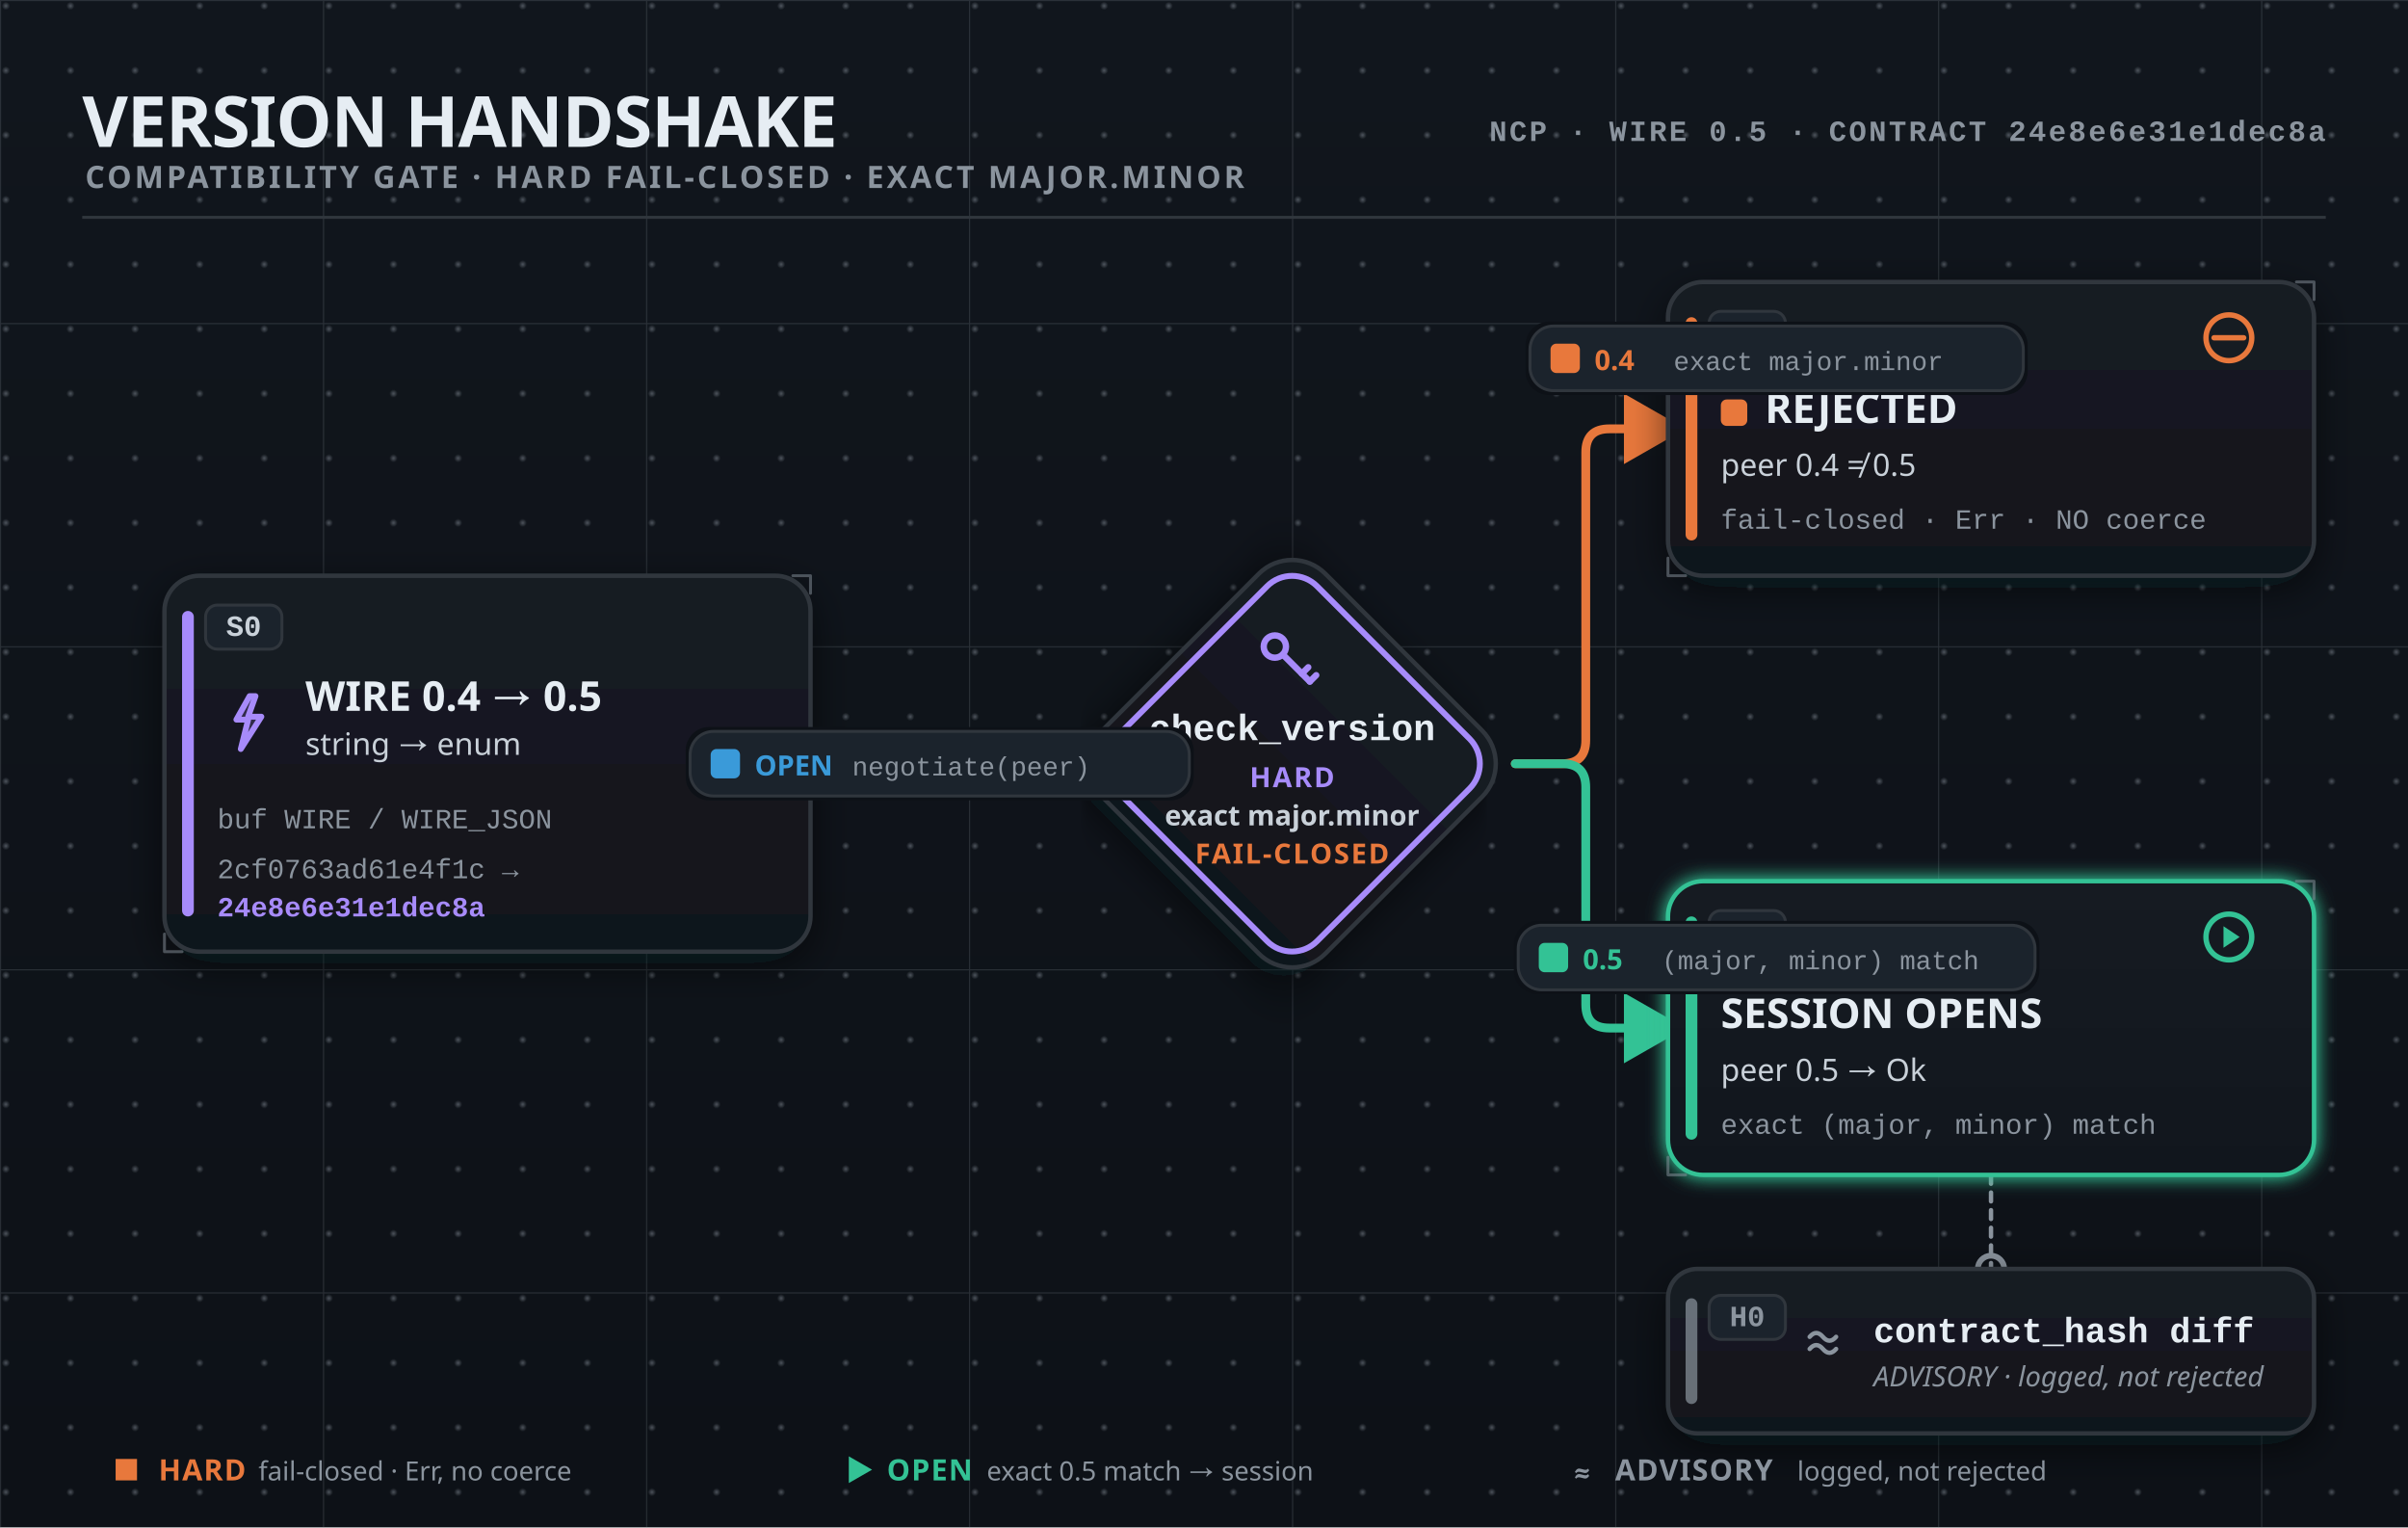
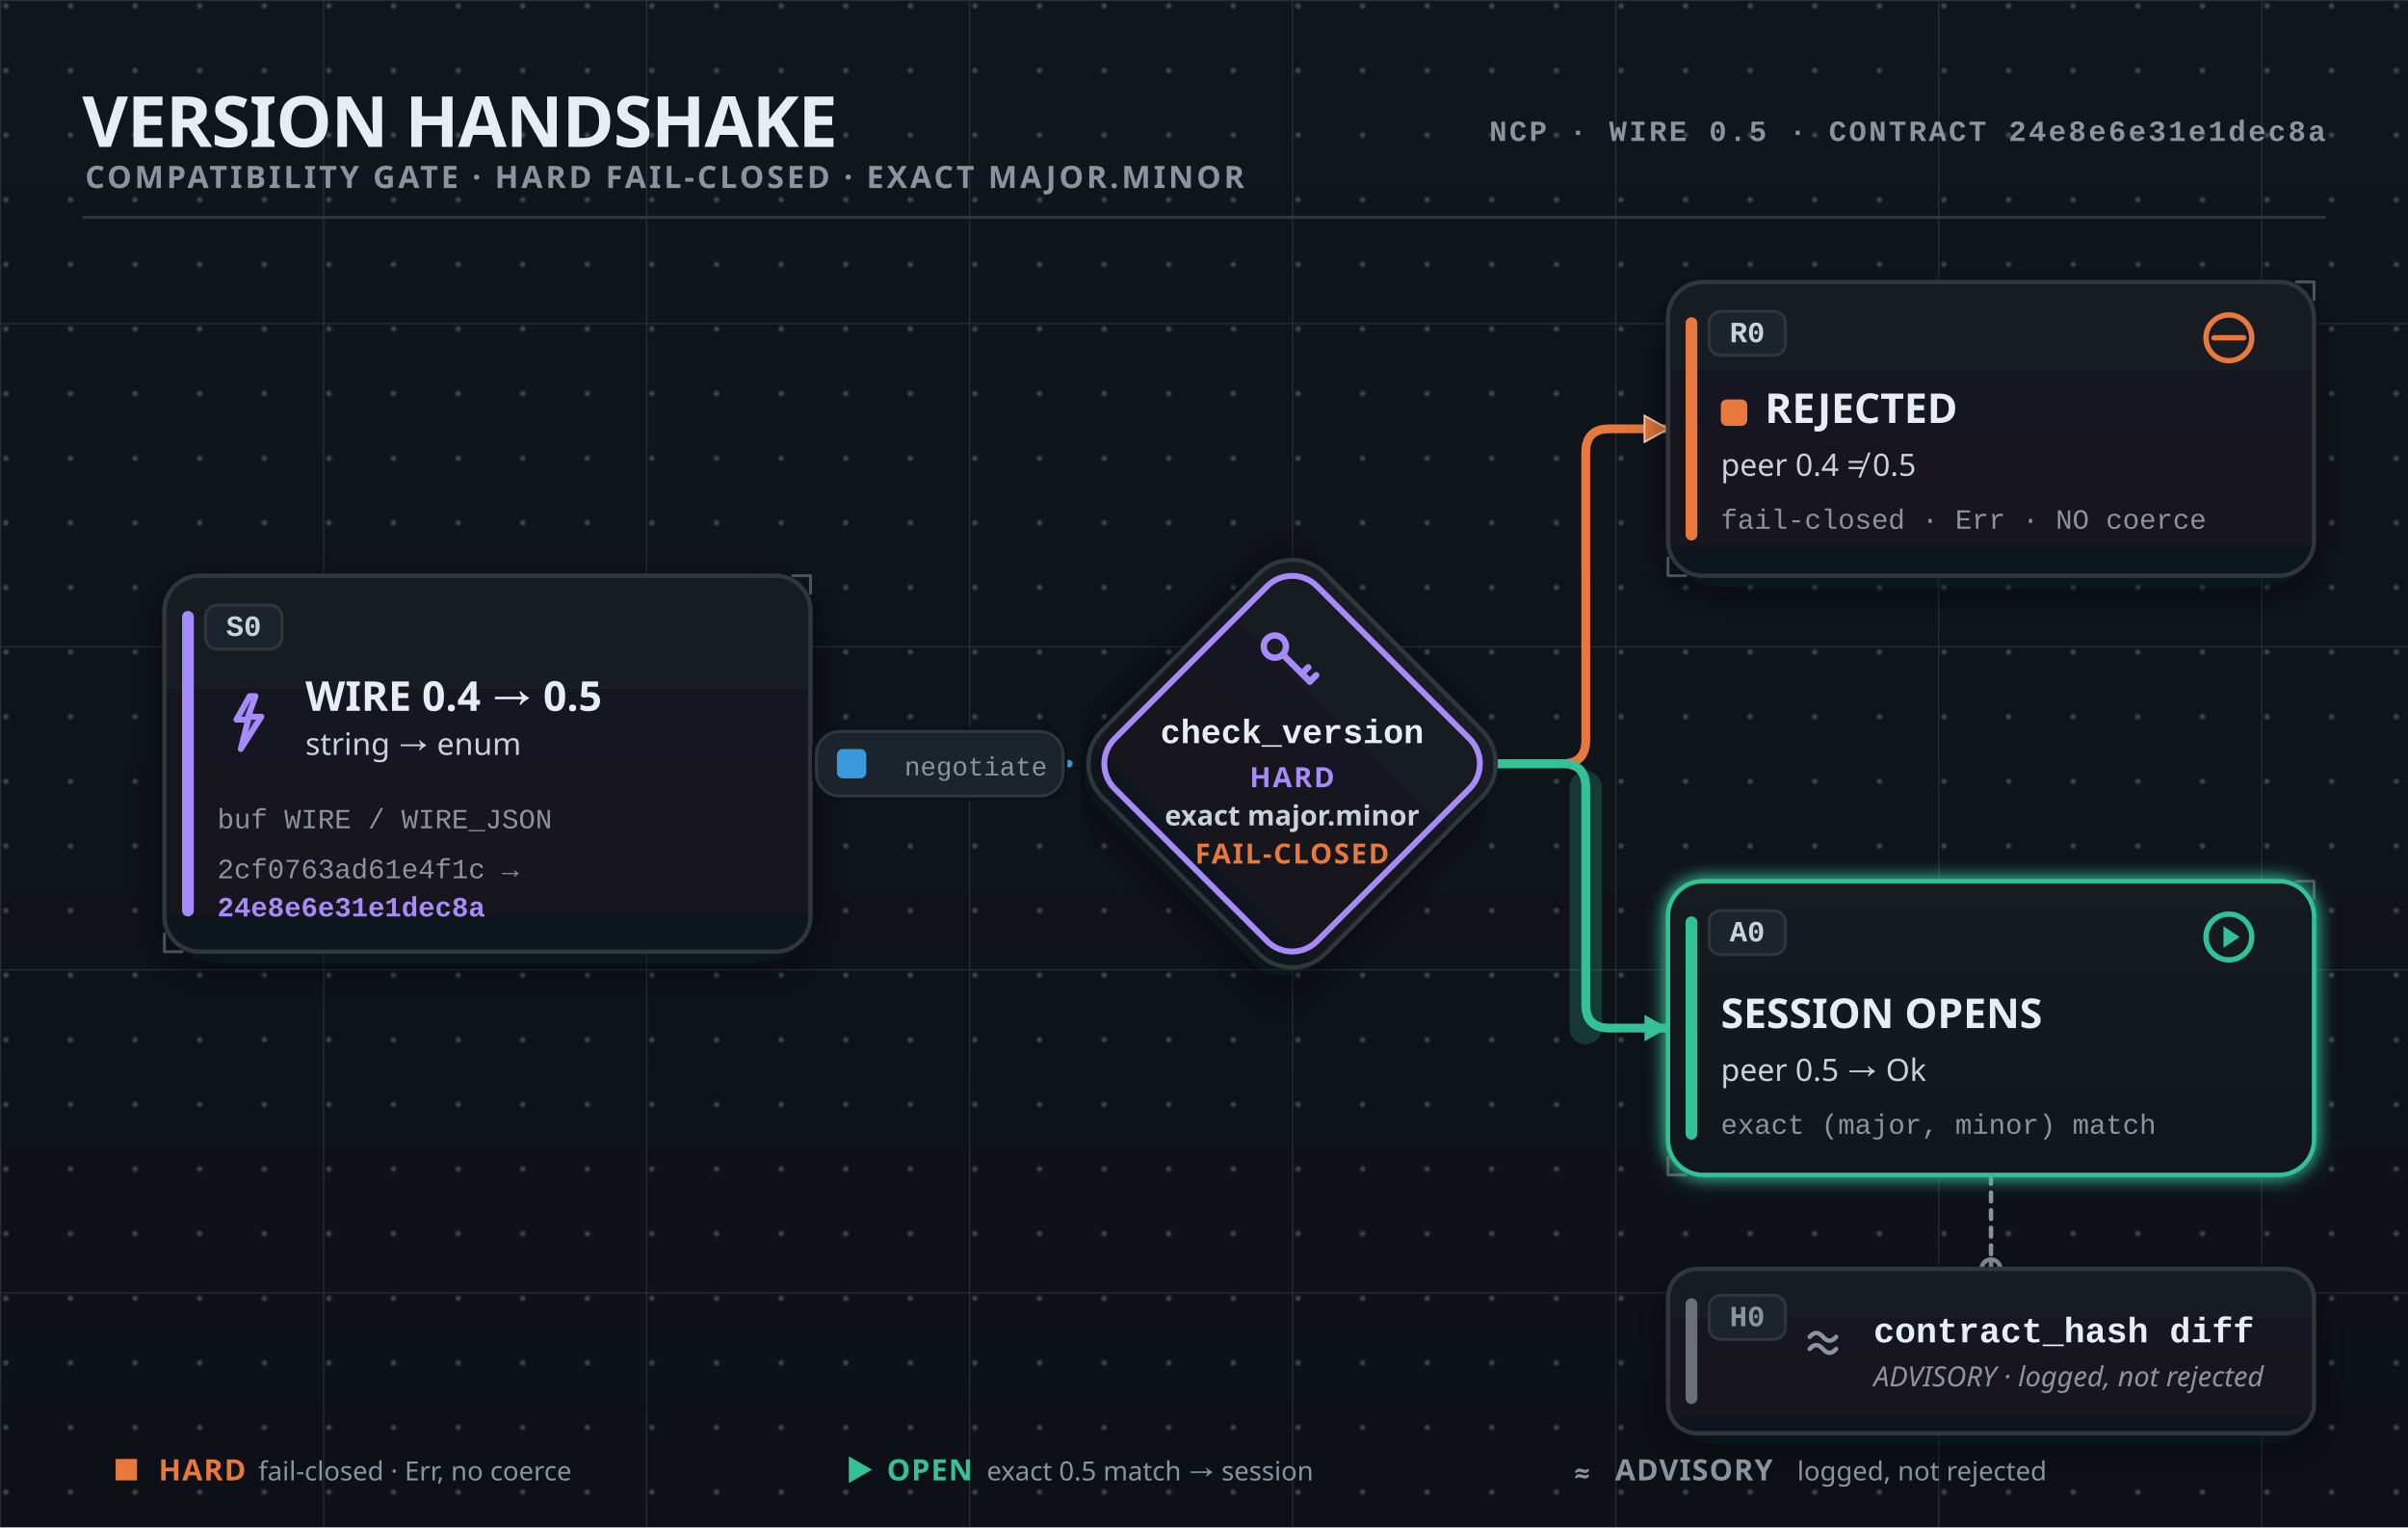
<svg xmlns="http://www.w3.org/2000/svg" width="820" height="520" viewBox="0 0 820 520" font-family="-apple-system, BlinkMacSystemFont, 'Segoe UI', 'Noto Sans', Helvetica, Arial, sans-serif" role="img">
  <defs>
    <linearGradient id="pageBg" x1="0" y1="0" x2="0" y2="1">
      <stop offset="0" stop-color="#11161d" />
      <stop offset="1" stop-color="#0d1117" />
    </linearGradient>
    <linearGradient id="surface" x1="0" y1="0" x2="0" y2="1">
      <stop offset="0" stop-color="#161b22" />
      <stop offset="1" stop-color="#11161d" />
    </linearGradient>
    <linearGradient id="busAction" x1="0" y1="0" x2="1" y2="0">
      <stop offset="0" stop-color="#e8783c" stop-opacity="0.85" />
      <stop offset="0.5" stop-color="#ff8a4c" stop-opacity="1" />
      <stop offset="1" stop-color="#e8783c" stop-opacity="0.85" />
    </linearGradient>
    <linearGradient id="contractHero" x1="0" y1="0" x2="1" y2="1">
      <stop offset="0" stop-color="#a78bfa" />
      <stop offset="1" stop-color="#7c3aed" />
    </linearGradient>
    <radialGradient id="gridDot" cx="0.5" cy="0.5" r="0.5">
      <stop offset="0" stop-color="#8b949e" stop-opacity="0.5" />
      <stop offset="1" stop-color="#8b949e" stop-opacity="0" />
    </radialGradient>
    <pattern id="grid" width="22" height="22" patternUnits="userSpaceOnUse">
      <circle cx="2" cy="2" r="1.4" fill="url(#gridDot)" />
    </pattern>
    <pattern id="gridMajor" width="110" height="110" patternUnits="userSpaceOnUse">
      <path d="M110 0H0V110" fill="none" stroke="#8b949e" stroke-width="0.75" stroke-opacity="0.22" />
    </pattern>
    <filter id="soft" x="-40%" y="-40%" width="180%" height="180%" color-interpolation-filters="sRGB">
      <feDropShadow dx="0" dy="4" stdDeviation="7" flood-color="#05070b" flood-opacity="0.6" />
    </filter>
    <filter id="halo" x="-60%" y="-60%" width="220%" height="220%" color-interpolation-filters="sRGB">
      <feGaussianBlur stdDeviation="3" />
    </filter>
    <filter id="glow" x="-90%" y="-90%" width="280%" height="280%" color-interpolation-filters="sRGB">
      <feGaussianBlur in="SourceGraphic" stdDeviation="3.4" result="b" />
      <feFlood flood-color="#ff8a4c" flood-opacity="0.9" />
      <feComposite in2="b" operator="in" result="g" />
      <feMerge>
        <feMergeNode in="g" />
        <feMergeNode in="g" />
        <feMergeNode in="SourceGraphic" />
      </feMerge>
    </filter>
-     <marker id="arrowAction" markerWidth="9" markerHeight="9" refX="5" refY="4" orient="auto">
-       <path d="M0,0 L7,4 L0,8 Z" fill="#e8783c" />
-     </marker>
-     <marker id="arrowControl" markerWidth="9" markerHeight="9" refX="5" refY="4" orient="auto">
-       <path d="M0,0 L7,4 L0,8 Z" fill="#3a9ad9" />
-     </marker>
-     <marker id="replyControl" markerWidth="9" markerHeight="9" refX="3" refY="4" orient="auto">
-       <path d="M7,0 L0,4 L7,8" fill="none" stroke="#3a9ad9" stroke-width="1.4" stroke-linejoin="round" />
-     </marker>
-     <marker id="arrowPercep" markerWidth="9" markerHeight="9" refX="5" refY="4" orient="auto">
-       <path d="M0,0 L7,4 L0,8 Z" fill="#56b4e9" />
-     </marker>
-     <marker id="tapObserve" markerWidth="10" markerHeight="10" refX="4.5" refY="4.5" orient="auto">
-       <circle cx="4.5" cy="4.5" r="3" fill="none" stroke="#8b949e" stroke-width="1.3" />
-     </marker>
-     <marker id="arrowContract" markerWidth="9" markerHeight="9" refX="5" refY="4" orient="auto">
-       <path d="M0,0 L7,4 L0,8 Z" fill="#a78bfa" />
-     </marker>
-     <marker id="submoduleArrow" markerWidth="10" markerHeight="10" refX="6" refY="4.5" orient="auto">
-       <path d="M2,1 L7,4.5 L2,8" fill="none" stroke="#8b949e" stroke-width="1.4" stroke-linejoin="round" />
-     </marker>
-     <marker id="arrowActive" markerWidth="9" markerHeight="9" refX="5" refY="4" orient="auto">
-       <path d="M0,0 L7,4 L0,8 Z" fill="#33c295" />
-     </marker>
-     <marker id="arrowEstop" markerWidth="9" markerHeight="9" refX="5" refY="4" orient="auto">
-       <path d="M0,0 L7,4 L0,8 Z" fill="#e8783c" />
-     </marker>
-     <marker id="arrowHold" markerWidth="9" markerHeight="9" refX="5" refY="4" orient="auto">
-       <path d="M0,0 L7,4 L0,8 Z" fill="#f0b429" />
-     </marker>
-     <marker id="arrowMut" markerWidth="9" markerHeight="9" refX="5" refY="4" orient="auto">
-       <path d="M0,0 L7,4 L0,8 Z" fill="#8b949e" />
+     <marker id="arrowAction" markerUnits="userSpaceOnUse" markerWidth="12" markerHeight="12" refX="9" refY="5.5" orient="auto">
+       <path d="M1,1 L9,5.5 L1,10 Z" fill="#e8783c" />
+     </marker>
+     <marker id="arrowControl" markerUnits="userSpaceOnUse" markerWidth="12" markerHeight="12" refX="9" refY="5.5" orient="auto">
+       <path d="M1,1 L9,5.5 L1,10 Z" fill="#3a9ad9" />
+     </marker>
+     <marker id="replyControl" markerUnits="userSpaceOnUse" markerWidth="12" markerHeight="12" refX="9" refY="5.5" orient="auto">
+       <path d="M2,1.5 L9,5.5 L2,9.5" fill="none" stroke="#3a9ad9" stroke-width="1.7" stroke-linecap="round" stroke-linejoin="round" />
+     </marker>
+     <marker id="arrowPercep" markerUnits="userSpaceOnUse" markerWidth="12" markerHeight="12" refX="9" refY="5.5" orient="auto">
+       <path d="M1,1 L9,5.5 L1,10 Z" fill="#56b4e9" />
+     </marker>
+     <marker id="tapObserve" markerUnits="userSpaceOnUse" markerWidth="10" markerHeight="10" refX="5" refY="5" orient="auto">
+       <circle cx="5" cy="5" r="3.2" fill="none" stroke="#8b949e" stroke-width="1.5" />
+     </marker>
+     <marker id="arrowContract" markerUnits="userSpaceOnUse" markerWidth="12" markerHeight="12" refX="9" refY="5.5" orient="auto">
+       <path d="M1,1 L9,5.5 L1,10 Z" fill="#a78bfa" />
+     </marker>
+     <marker id="submoduleArrow" markerUnits="userSpaceOnUse" markerWidth="12" markerHeight="12" refX="9" refY="5.5" orient="auto">
+       <path d="M2,1.5 L9,5.5 L2,9.5" fill="none" stroke="#8b949e" stroke-width="1.7" stroke-linecap="round" stroke-linejoin="round" />
+     </marker>
+     <marker id="arrowActive" markerUnits="userSpaceOnUse" markerWidth="12" markerHeight="12" refX="9" refY="5.5" orient="auto">
+       <path d="M1,1 L9,5.5 L1,10 Z" fill="#33c295" />
+     </marker>
+     <marker id="arrowEstop" markerUnits="userSpaceOnUse" markerWidth="12" markerHeight="12" refX="9" refY="5.5" orient="auto">
+       <path d="M1,1 L9,5.5 L1,10 Z" fill="#e8783c" stroke="#ffd9c2" stroke-width="0.6" />
+     </marker>
+     <marker id="arrowHold" markerUnits="userSpaceOnUse" markerWidth="12" markerHeight="12" refX="9" refY="5.5" orient="auto">
+       <path d="M1,1 L9,5.5 L1,10 Z" fill="#f0b429" />
+     </marker>
+     <marker id="arrowMut" markerUnits="userSpaceOnUse" markerWidth="12" markerHeight="12" refX="9" refY="5.5" orient="auto">
+       <path d="M1,1 L9,5.5 L1,10 Z" fill="#8b949e" />
+     </marker>
+     <marker id="arrowConfig" markerUnits="userSpaceOnUse" markerWidth="12" markerHeight="12" refX="9" refY="5.5" orient="auto">
+       <path d="M1,1 L9,5.5 L1,10 Z" fill="#e08cbf" />
    </marker>
    <filter id="glowContract" x="-90%" y="-90%" width="280%" height="280%" color-interpolation-filters="sRGB">
      <feGaussianBlur in="SourceGraphic" stdDeviation="3.4" result="b" />
      <feFlood flood-color="#a78bfa" flood-opacity="0.9" />
      <feComposite in2="b" operator="in" result="g" />
      <feMerge>
        <feMergeNode in="g" />
        <feMergeNode in="g" />
        <feMergeNode in="SourceGraphic" />
      </feMerge>
    </filter>
    <filter id="glowActive" x="-90%" y="-90%" width="280%" height="280%" color-interpolation-filters="sRGB">
      <feGaussianBlur in="SourceGraphic" stdDeviation="3.4" result="b" />
      <feFlood flood-color="#33c295" flood-opacity="0.9" />
      <feComposite in2="b" operator="in" result="g" />
      <feMerge>
        <feMergeNode in="g" />
        <feMergeNode in="g" />
        <feMergeNode in="SourceGraphic" />
      </feMerge>
    </filter>
  </defs>
  <rect x="0" y="0" width="820" height="520" rx="0" fill="url(#pageBg)" />
  <rect x="0" y="0" width="820" height="520" rx="0" fill="url(#gridMajor)" />
  <rect x="0" y="0" width="820" height="520" rx="0" fill="url(#grid)" />
  <text x="28" y="50" font-family="-apple-system, BlinkMacSystemFont, 'Segoe UI', 'Noto Sans', Helvetica, Arial, sans-serif" font-size="24" font-weight="800" font-style="normal" fill="#e6edf3" text-anchor="start" letter-spacing="-0.3" text-rendering="geometricPrecision">VERSION HANDSHAKE</text>
  <text x="29" y="64" font-family="-apple-system, BlinkMacSystemFont, 'Segoe UI', 'Noto Sans', Helvetica, Arial, sans-serif" font-size="10.5" font-weight="600" font-style="normal" fill="#8b949e" text-anchor="start" letter-spacing="1.0" text-rendering="geometricPrecision">COMPATIBILITY GATE  ·  HARD FAIL-CLOSED  ·  EXACT MAJOR.MINOR</text>
  <line x1="28" y1="74" x2="792" y2="74" stroke="#30363d" stroke-width="1" stroke-linecap="butt" />
  <text x="792" y="48" font-family="ui-monospace, SFMono-Regular, 'SF Mono', Menlo, Consolas, 'Liberation Mono', monospace" font-size="10" font-weight="600" font-style="normal" fill="#8b949e" text-anchor="end" letter-spacing="0.8" text-rendering="geometricPrecision">NCP · WIRE 0.5 · CONTRACT 24e8e6e31e1dec8a</text>
  <path d="M276,260 L364,260" fill="none" stroke="#3a9ad9" stroke-width="2.5" stroke-linecap="round" stroke-linejoin="round" marker-end="url(#arrowControl)" />
  <line x1="300" y1="256" x2="300" y2="264" stroke="#3a9ad9" stroke-width="1" stroke-linecap="round" stroke-opacity="0.7" />
  <line x1="324" y1="256" x2="324" y2="264" stroke="#3a9ad9" stroke-width="1" stroke-linecap="round" stroke-opacity="0.7" />
  <line x1="348" y1="256" x2="348" y2="264" stroke="#3a9ad9" stroke-width="1" stroke-linecap="round" stroke-opacity="0.7" />
-   <path d="M516,260 L532,260 Q540,260 540,252 L540,154 Q540,146 548,146 L568,146" fill="none" stroke="#e8783c" stroke-width="3" stroke-linecap="round" stroke-linejoin="round" marker-end="url(#arrowEstop)" />
-   <line x1="540" y1="268" x2="540" y2="350" stroke="#33c295" stroke-width="8" stroke-linecap="round" stroke-opacity="0.4" filter="url(#halo)" />
-   <path d="M516,260 L532,260 Q540,260 540,268 L540,342 Q540,350 548,350 L568,350" fill="none" stroke="#33c295" stroke-width="3" stroke-linecap="round" stroke-linejoin="round" marker-end="url(#arrowActive)" />
+   <path d="M508,260 L532,260 Q540,260 540,252 L540,154 Q540,146 548,146 L568,146" fill="none" stroke="#e8783c" stroke-width="3" stroke-linecap="round" stroke-linejoin="round" marker-end="url(#arrowEstop)" />
+   <line x1="540" y1="268" x2="540" y2="350" stroke="#33c295" stroke-width="11" stroke-linecap="round" stroke-opacity="0.22" />
+   <path d="M508,260 L532,260 Q540,260 540,268 L540,342 Q540,350 548,350 L568,350" fill="none" stroke="#33c295" stroke-width="3" stroke-linecap="round" stroke-linejoin="round" marker-end="url(#arrowActive)" />
  <path d="M678,400 L678,432" fill="none" stroke="#8b949e" stroke-width="1.5" stroke-linecap="round" stroke-linejoin="round" stroke-dasharray="3 3" marker-end="url(#tapObserve)" />
  <rect x="56" y="196" width="220" height="128" rx="12" fill="url(#surface)" filter="url(#soft)" />
  <rect x="56" y="196" width="220" height="128" rx="12" fill="none" stroke="#30363d" stroke-width="1.5" />
  <rect x="62" y="208" width="4" height="104" rx="2" fill="#a78bfa" />
  <path d="M270,196 L276,196 L276,202" fill="none" stroke="#8b949e" stroke-width="1" stroke-linecap="round" stroke-linejoin="round" stroke-opacity="0.5" />
  <path d="M56,318 L56,324 L62,324" fill="none" stroke="#8b949e" stroke-width="1" stroke-linecap="round" stroke-linejoin="round" stroke-opacity="0.5" />
  <rect x="70" y="206" width="26" height="15" rx="4" fill="#1b232c" stroke="#30363d" stroke-width="1" />
  <text x="83" y="216.5" font-family="ui-monospace, SFMono-Regular, 'SF Mono', Menlo, Consolas, 'Liberation Mono', monospace" font-size="10" font-weight="700" font-style="normal" fill="#c9d1d9" text-anchor="middle" text-rendering="geometricPrecision">S0</text>
  <g transform="translate(72,234) scale(1)" fill="none" stroke="#a78bfa" stroke-width="2" stroke-linecap="round" stroke-linejoin="round">
    <path d="M13 3 L8.5 11 H12.5 L10 21 L17 10 H12.5 L15 3 Z" fill="#a78bfa" fill-opacity="0.18" />
  </g>
  <text x="104" y="242" font-family="-apple-system, BlinkMacSystemFont, 'Segoe UI', 'Noto Sans', Helvetica, Arial, sans-serif" font-size="14" font-weight="700" font-style="normal" fill="#e6edf3" text-anchor="start" text-rendering="geometricPrecision">WIRE 0.4 → 0.5</text>
  <text x="104" y="257" font-family="-apple-system, BlinkMacSystemFont, 'Segoe UI', 'Noto Sans', Helvetica, Arial, sans-serif" font-size="10.5" font-weight="500" font-style="normal" fill="#c9d1d9" text-anchor="start" text-rendering="geometricPrecision">string → enum</text>
  <text x="74" y="282" font-family="ui-monospace, SFMono-Regular, 'SF Mono', Menlo, Consolas, 'Liberation Mono', monospace" font-size="9.5" font-weight="500" font-style="normal" fill="#8b949e" text-anchor="start" text-rendering="geometricPrecision">buf WIRE / WIRE_JSON</text>
  <text x="74" y="299" font-family="ui-monospace, SFMono-Regular, 'SF Mono', Menlo, Consolas, 'Liberation Mono', monospace" font-size="9.5" font-weight="500" font-style="normal" fill="#8b949e" text-anchor="start" text-rendering="geometricPrecision">2cf0763ad61e4f1c →</text>
  <text x="74" y="312" font-family="ui-monospace, SFMono-Regular, 'SF Mono', Menlo, Consolas, 'Liberation Mono', monospace" font-size="9.5" font-weight="700" font-style="normal" fill="#a78bfa" text-anchor="start" text-rendering="geometricPrecision">24e8e6e31e1dec8a</text>
  <g transform="rotate(45 440 260)">
    <rect x="386.268" y="206.268" width="107.464" height="107.464" rx="16" fill="url(#surface)" filter="url(#soft)" />
    <rect x="386.268" y="206.268" width="107.464" height="107.464" rx="16" fill="none" stroke="#30363d" stroke-width="1.5" />
    <rect x="391.268" y="211.268" width="97.464" height="97.464" rx="12" fill="none" stroke="#a78bfa" stroke-width="2" fill-opacity="0.85" />
  </g>
  <g transform="translate(426,212) scale(1.0833)" fill="none" stroke="#a78bfa" stroke-width="2" stroke-linecap="round" stroke-linejoin="round">
    <circle cx="7.5" cy="7.5" r="3.5" />
    <path d="M10 10l8.5 8.5" />
    <path d="M16 16l2-2M18.5 18.5l2-2" />
  </g>
-   <text x="440" y="252" font-family="ui-monospace, SFMono-Regular, 'SF Mono', Menlo, Consolas, 'Liberation Mono', monospace" font-size="12.5" font-weight="700" font-style="normal" fill="#e6edf3" text-anchor="middle" text-rendering="geometricPrecision">check_version</text>
+   <text x="440" y="253" font-family="ui-monospace, SFMono-Regular, 'SF Mono', Menlo, Consolas, 'Liberation Mono', monospace" font-size="11.5" font-weight="700" font-style="normal" fill="#e6edf3" text-anchor="middle" text-rendering="geometricPrecision">check_version</text>
  <text x="440" y="268" font-family="-apple-system, BlinkMacSystemFont, 'Segoe UI', 'Noto Sans', Helvetica, Arial, sans-serif" font-size="9.5" font-weight="700" font-style="normal" fill="#a78bfa" text-anchor="middle" letter-spacing="0.6" text-rendering="geometricPrecision">HARD</text>
  <text x="440" y="281" font-family="-apple-system, BlinkMacSystemFont, 'Segoe UI', 'Noto Sans', Helvetica, Arial, sans-serif" font-size="9.5" font-weight="600" font-style="normal" fill="#c9d1d9" text-anchor="middle" text-rendering="geometricPrecision">exact major.minor</text>
  <text x="440" y="294" font-family="-apple-system, BlinkMacSystemFont, 'Segoe UI', 'Noto Sans', Helvetica, Arial, sans-serif" font-size="9.5" font-weight="700" font-style="normal" fill="#e8783c" text-anchor="middle" letter-spacing="0.6" text-rendering="geometricPrecision">FAIL-CLOSED</text>
  <rect x="568" y="96" width="220" height="100" rx="12" fill="url(#surface)" filter="url(#soft)" />
  <rect x="568" y="96" width="220" height="100" rx="12" fill="none" stroke="#30363d" stroke-width="1.5" />
  <rect x="574" y="108" width="4" height="76" rx="2" fill="#e8783c" />
  <path d="M782,96 L788,96 L788,102" fill="none" stroke="#8b949e" stroke-width="1" stroke-linecap="round" stroke-linejoin="round" stroke-opacity="0.5" />
  <path d="M568,190 L568,196 L574,196" fill="none" stroke="#8b949e" stroke-width="1" stroke-linecap="round" stroke-linejoin="round" stroke-opacity="0.5" />
  <rect x="582" y="106" width="26" height="15" rx="4" fill="#1b232c" stroke="#30363d" stroke-width="1" />
  <text x="595" y="116.5" font-family="ui-monospace, SFMono-Regular, 'SF Mono', Menlo, Consolas, 'Liberation Mono', monospace" font-size="10" font-weight="700" font-style="normal" fill="#c9d1d9" text-anchor="middle" text-rendering="geometricPrecision">R0</text>
  <g transform="translate(748,104) scale(0.9167)" fill="none" stroke="#e8783c" stroke-width="2" stroke-linecap="round" stroke-linejoin="round">
    <circle cx="12" cy="12" r="8.5" />
    <path d="M6.5 12 H17.5" />
  </g>
  <rect x="586" y="136" width="9" height="9" rx="2" fill="#e8783c" />
  <text x="601" y="144" font-family="-apple-system, BlinkMacSystemFont, 'Segoe UI', 'Noto Sans', Helvetica, Arial, sans-serif" font-size="14" font-weight="700" font-style="normal" fill="#e6edf3" text-anchor="start" text-rendering="geometricPrecision">REJECTED</text>
  <text x="586" y="162" font-family="-apple-system, BlinkMacSystemFont, 'Segoe UI', 'Noto Sans', Helvetica, Arial, sans-serif" font-size="10.5" font-weight="500" font-style="normal" fill="#c9d1d9" text-anchor="start" text-rendering="geometricPrecision">peer 0.4 ≠ 0.5</text>
  <text x="586" y="180" font-family="ui-monospace, SFMono-Regular, 'SF Mono', Menlo, Consolas, 'Liberation Mono', monospace" font-size="9.5" font-weight="500" font-style="normal" fill="#8b949e" text-anchor="start" text-rendering="geometricPrecision">fail-closed · Err · NO coerce</text>
  <rect x="568" y="300" width="220" height="100" rx="12" fill="url(#surface)" filter="url(#glowActive)" />
  <rect x="568" y="300" width="220" height="100" rx="12" fill="none" stroke="#33c295" stroke-width="1.5" />
  <rect x="574" y="312" width="4" height="76" rx="2" fill="#33c295" />
  <path d="M782,300 L788,300 L788,306" fill="none" stroke="#8b949e" stroke-width="1" stroke-linecap="round" stroke-linejoin="round" stroke-opacity="0.5" />
  <path d="M568,394 L568,400 L574,400" fill="none" stroke="#8b949e" stroke-width="1" stroke-linecap="round" stroke-linejoin="round" stroke-opacity="0.5" />
  <rect x="582" y="310" width="26" height="15" rx="4" fill="#1b232c" stroke="#30363d" stroke-width="1" />
  <text x="595" y="320.5" font-family="ui-monospace, SFMono-Regular, 'SF Mono', Menlo, Consolas, 'Liberation Mono', monospace" font-size="10" font-weight="700" font-style="normal" fill="#c9d1d9" text-anchor="middle" text-rendering="geometricPrecision">A0</text>
  <g transform="translate(748,308) scale(0.9167)" fill="none" stroke="#33c295" stroke-width="2" stroke-linecap="round" stroke-linejoin="round">
    <circle cx="12" cy="12" r="8.5" />
    <path d="M10 8 L16 12 L10 16 Z" fill="#33c295" stroke="none" />
  </g>
  <text x="586" y="350" font-family="-apple-system, BlinkMacSystemFont, 'Segoe UI', 'Noto Sans', Helvetica, Arial, sans-serif" font-size="14" font-weight="700" font-style="normal" fill="#e6edf3" text-anchor="start" text-rendering="geometricPrecision">SESSION OPENS</text>
  <text x="586" y="368" font-family="-apple-system, BlinkMacSystemFont, 'Segoe UI', 'Noto Sans', Helvetica, Arial, sans-serif" font-size="10.5" font-weight="500" font-style="normal" fill="#c9d1d9" text-anchor="start" text-rendering="geometricPrecision">peer 0.5 → Ok</text>
  <text x="586" y="386" font-family="ui-monospace, SFMono-Regular, 'SF Mono', Menlo, Consolas, 'Liberation Mono', monospace" font-size="9.5" font-weight="500" font-style="normal" fill="#8b949e" text-anchor="start" text-rendering="geometricPrecision">exact (major, minor) match</text>
  <rect x="568" y="432" width="220" height="56" rx="10" fill="url(#surface)" filter="url(#soft)" />
  <rect x="568" y="432" width="220" height="56" rx="10" fill="none" stroke="#30363d" stroke-width="1.5" />
  <rect x="574" y="442" width="4" height="36" rx="2" fill="#8b949e" fill-opacity="0.7" />
  <rect x="582" y="441" width="26" height="15" rx="4" fill="#1b232c" stroke="#30363d" stroke-width="1" />
  <text x="595" y="451.5" font-family="ui-monospace, SFMono-Regular, 'SF Mono', Menlo, Consolas, 'Liberation Mono', monospace" font-size="10" font-weight="700" font-style="normal" fill="#8b949e" text-anchor="middle" text-rendering="geometricPrecision">H0</text>
  <g transform="translate(614,448) scale(0.75)" fill="none" stroke="#8b949e" stroke-width="2" stroke-linecap="round" stroke-linejoin="round">
    <path d="M3 9.5q3 -3.5 6 0t6 0" />
    <path d="M3 15q3 -3.5 6 0t6 0" />
  </g>
  <text x="638" y="457" font-family="ui-monospace, SFMono-Regular, 'SF Mono', Menlo, Consolas, 'Liberation Mono', monospace" font-size="12" font-weight="600" font-style="normal" fill="#e6edf3" text-anchor="start" text-rendering="geometricPrecision">contract_hash diff</text>
  <text x="638" y="472" font-family="-apple-system, BlinkMacSystemFont, 'Segoe UI', 'Noto Sans', Helvetica, Arial, sans-serif" font-size="9.5" font-weight="500" font-style="italic" fill="#8b949e" text-anchor="start" text-rendering="geometricPrecision">ADVISORY · logged, not rejected</text>
-   <rect x="233.5" y="247.5" width="173" height="25" rx="8" fill="#0d1117" />
-   <rect x="235.0" y="249.0" width="170" height="22" rx="8" fill="#1b232c" stroke="#30363d" stroke-width="1" />
-   <rect x="242.0" y="255.0" width="10" height="10" rx="2" fill="#3a9ad9" />
-   <text x="257.0" y="264.0" font-family="-apple-system, BlinkMacSystemFont, 'Segoe UI', 'Noto Sans', Helvetica, Arial, sans-serif" font-size="9.5" font-weight="700" font-style="normal" fill="#3a9ad9" text-anchor="start" text-rendering="geometricPrecision">OPEN</text>
-   <text x="290.2" y="264.0" font-family="ui-monospace, SFMono-Regular, 'SF Mono', Menlo, Consolas, 'Liberation Mono', monospace" font-size="9" font-weight="500" font-style="normal" fill="#8b949e" text-anchor="start" text-rendering="geometricPrecision">negotiate(peer)</text>
-   <rect x="519.5" y="109.5" width="171" height="25" rx="8" fill="#0d1117" />
-   <rect x="521.0" y="111.0" width="168" height="22" rx="8" fill="#1b232c" stroke="#30363d" stroke-width="1" />
-   <rect x="528.0" y="117.0" width="10" height="10" rx="2" fill="#e8783c" />
-   <text x="543.0" y="126.0" font-family="-apple-system, BlinkMacSystemFont, 'Segoe UI', 'Noto Sans', Helvetica, Arial, sans-serif" font-size="9.5" font-weight="700" font-style="normal" fill="#e8783c" text-anchor="start" text-rendering="geometricPrecision">0.4</text>
-   <text x="569.9" y="126.0" font-family="ui-monospace, SFMono-Regular, 'SF Mono', Menlo, Consolas, 'Liberation Mono', monospace" font-size="9" font-weight="500" font-style="normal" fill="#8b949e" text-anchor="start" text-rendering="geometricPrecision">exact major.minor</text>
-   <rect x="515.5" y="313.5" width="179" height="25" rx="8" fill="#0d1117" />
-   <rect x="517.0" y="315.0" width="176" height="22" rx="8" fill="#1b232c" stroke="#30363d" stroke-width="1" />
-   <rect x="524.0" y="321.0" width="10" height="10" rx="2" fill="#33c295" />
-   <text x="539.0" y="330.0" font-family="-apple-system, BlinkMacSystemFont, 'Segoe UI', 'Noto Sans', Helvetica, Arial, sans-serif" font-size="9.5" font-weight="700" font-style="normal" fill="#33c295" text-anchor="start" text-rendering="geometricPrecision">0.5</text>
-   <text x="565.9" y="330.0" font-family="ui-monospace, SFMono-Regular, 'SF Mono', Menlo, Consolas, 'Liberation Mono', monospace" font-size="9" font-weight="500" font-style="normal" fill="#8b949e" text-anchor="start" text-rendering="geometricPrecision">(major, minor) match</text>
+   <rect x="276.5" y="247.5" width="87" height="25" rx="8" fill="#0d1117" />
+   <rect x="278.0" y="249.0" width="84" height="22" rx="8" fill="#1b232c" stroke="#30363d" stroke-width="1" />
+   <rect x="285.0" y="255.0" width="10" height="10" rx="2" fill="#3a9ad9" />
+   <text x="300.0" y="264.0" font-family="-apple-system, BlinkMacSystemFont, 'Segoe UI', 'Noto Sans', Helvetica, Arial, sans-serif" font-size="9.5" font-weight="700" font-style="normal" fill="#3a9ad9" text-anchor="start" text-rendering="geometricPrecision" />
+   <text x="308.0" y="264.0" font-family="ui-monospace, SFMono-Regular, 'SF Mono', Menlo, Consolas, 'Liberation Mono', monospace" font-size="9" font-weight="500" font-style="normal" fill="#8b949e" text-anchor="start" text-rendering="geometricPrecision">negotiate</text>
  <text x="40" y="504" font-family="-apple-system, BlinkMacSystemFont, 'Segoe UI', 'Noto Sans', Helvetica, Arial, sans-serif" font-size="10" font-weight="700" font-style="normal" fill="#e8783c" text-anchor="start" text-rendering="geometricPrecision">■</text>
  <text x="54" y="504" font-family="-apple-system, BlinkMacSystemFont, 'Segoe UI', 'Noto Sans', Helvetica, Arial, sans-serif" font-size="10" font-weight="700" font-style="normal" fill="#e8783c" text-anchor="start" letter-spacing="0.4" text-rendering="geometricPrecision">HARD</text>
  <text x="88" y="504" font-family="-apple-system, BlinkMacSystemFont, 'Segoe UI', 'Noto Sans', Helvetica, Arial, sans-serif" font-size="9" font-weight="500" font-style="normal" fill="#8b949e" text-anchor="start" text-rendering="geometricPrecision">fail-closed · Err, no coerce</text>
  <text x="288" y="504" font-family="-apple-system, BlinkMacSystemFont, 'Segoe UI', 'Noto Sans', Helvetica, Arial, sans-serif" font-size="10" font-weight="700" font-style="normal" fill="#33c295" text-anchor="start" text-rendering="geometricPrecision">▶</text>
  <text x="302" y="504" font-family="-apple-system, BlinkMacSystemFont, 'Segoe UI', 'Noto Sans', Helvetica, Arial, sans-serif" font-size="10" font-weight="700" font-style="normal" fill="#33c295" text-anchor="start" letter-spacing="0.4" text-rendering="geometricPrecision">OPEN</text>
  <text x="336" y="504" font-family="-apple-system, BlinkMacSystemFont, 'Segoe UI', 'Noto Sans', Helvetica, Arial, sans-serif" font-size="9" font-weight="500" font-style="normal" fill="#8b949e" text-anchor="start" text-rendering="geometricPrecision">exact 0.5 match → session</text>
  <text x="536" y="504" font-family="-apple-system, BlinkMacSystemFont, 'Segoe UI', 'Noto Sans', Helvetica, Arial, sans-serif" font-size="10" font-weight="700" font-style="normal" fill="#8b949e" text-anchor="start" text-rendering="geometricPrecision">≈</text>
  <text x="550" y="504" font-family="-apple-system, BlinkMacSystemFont, 'Segoe UI', 'Noto Sans', Helvetica, Arial, sans-serif" font-size="10" font-weight="700" font-style="normal" fill="#8b949e" text-anchor="start" letter-spacing="0.4" text-rendering="geometricPrecision">ADVISORY</text>
  <text x="612" y="504" font-family="-apple-system, BlinkMacSystemFont, 'Segoe UI', 'Noto Sans', Helvetica, Arial, sans-serif" font-size="9" font-weight="500" font-style="normal" fill="#8b949e" text-anchor="start" text-rendering="geometricPrecision">logged, not rejected</text>
</svg>
